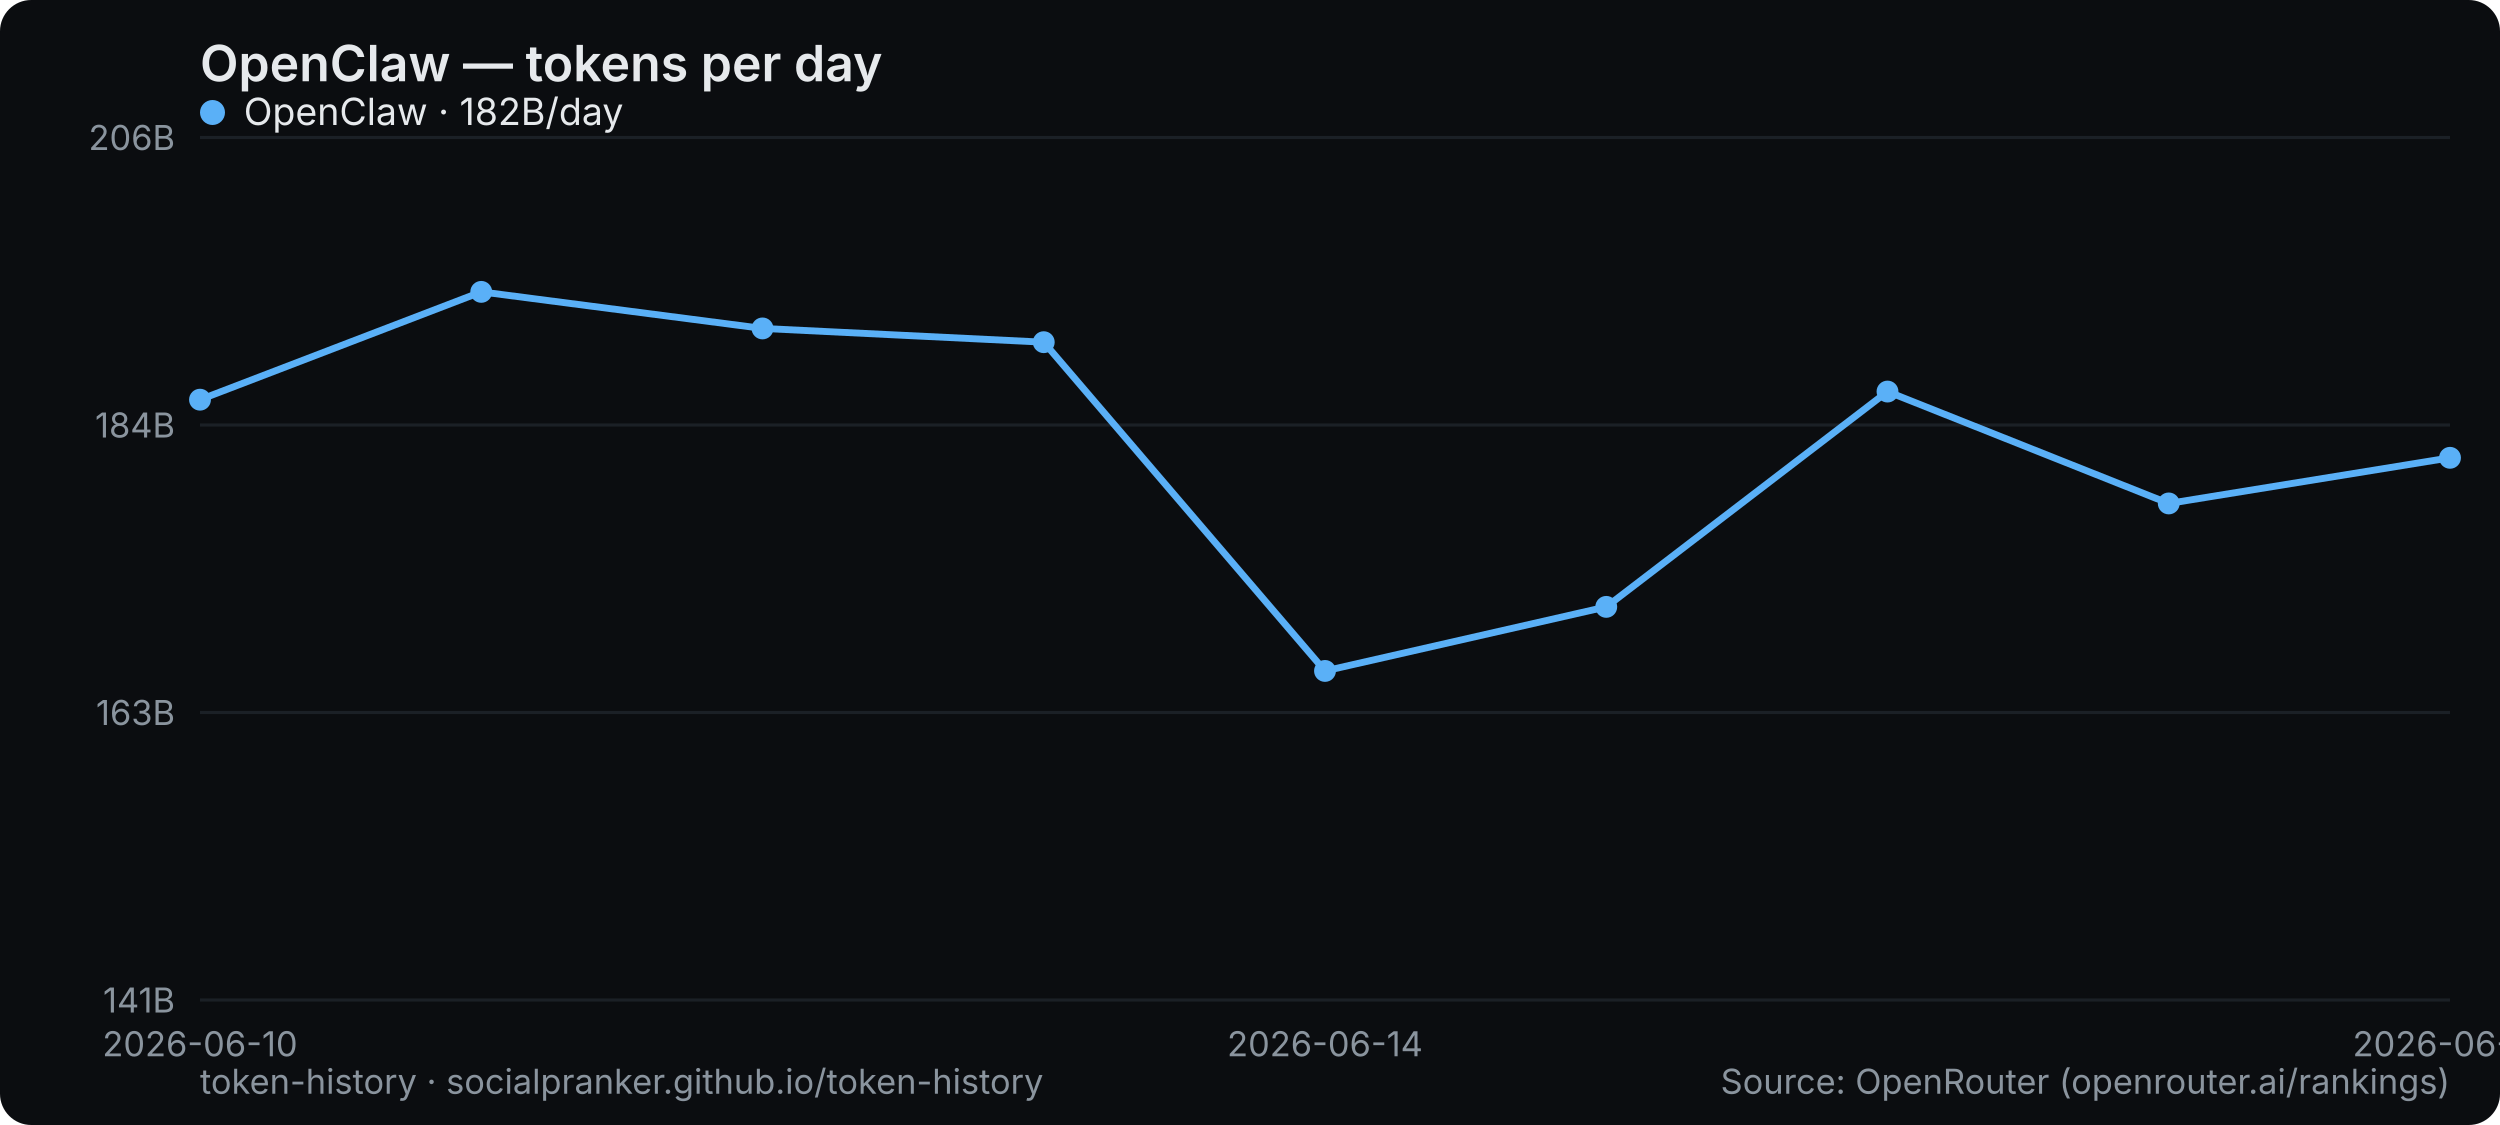
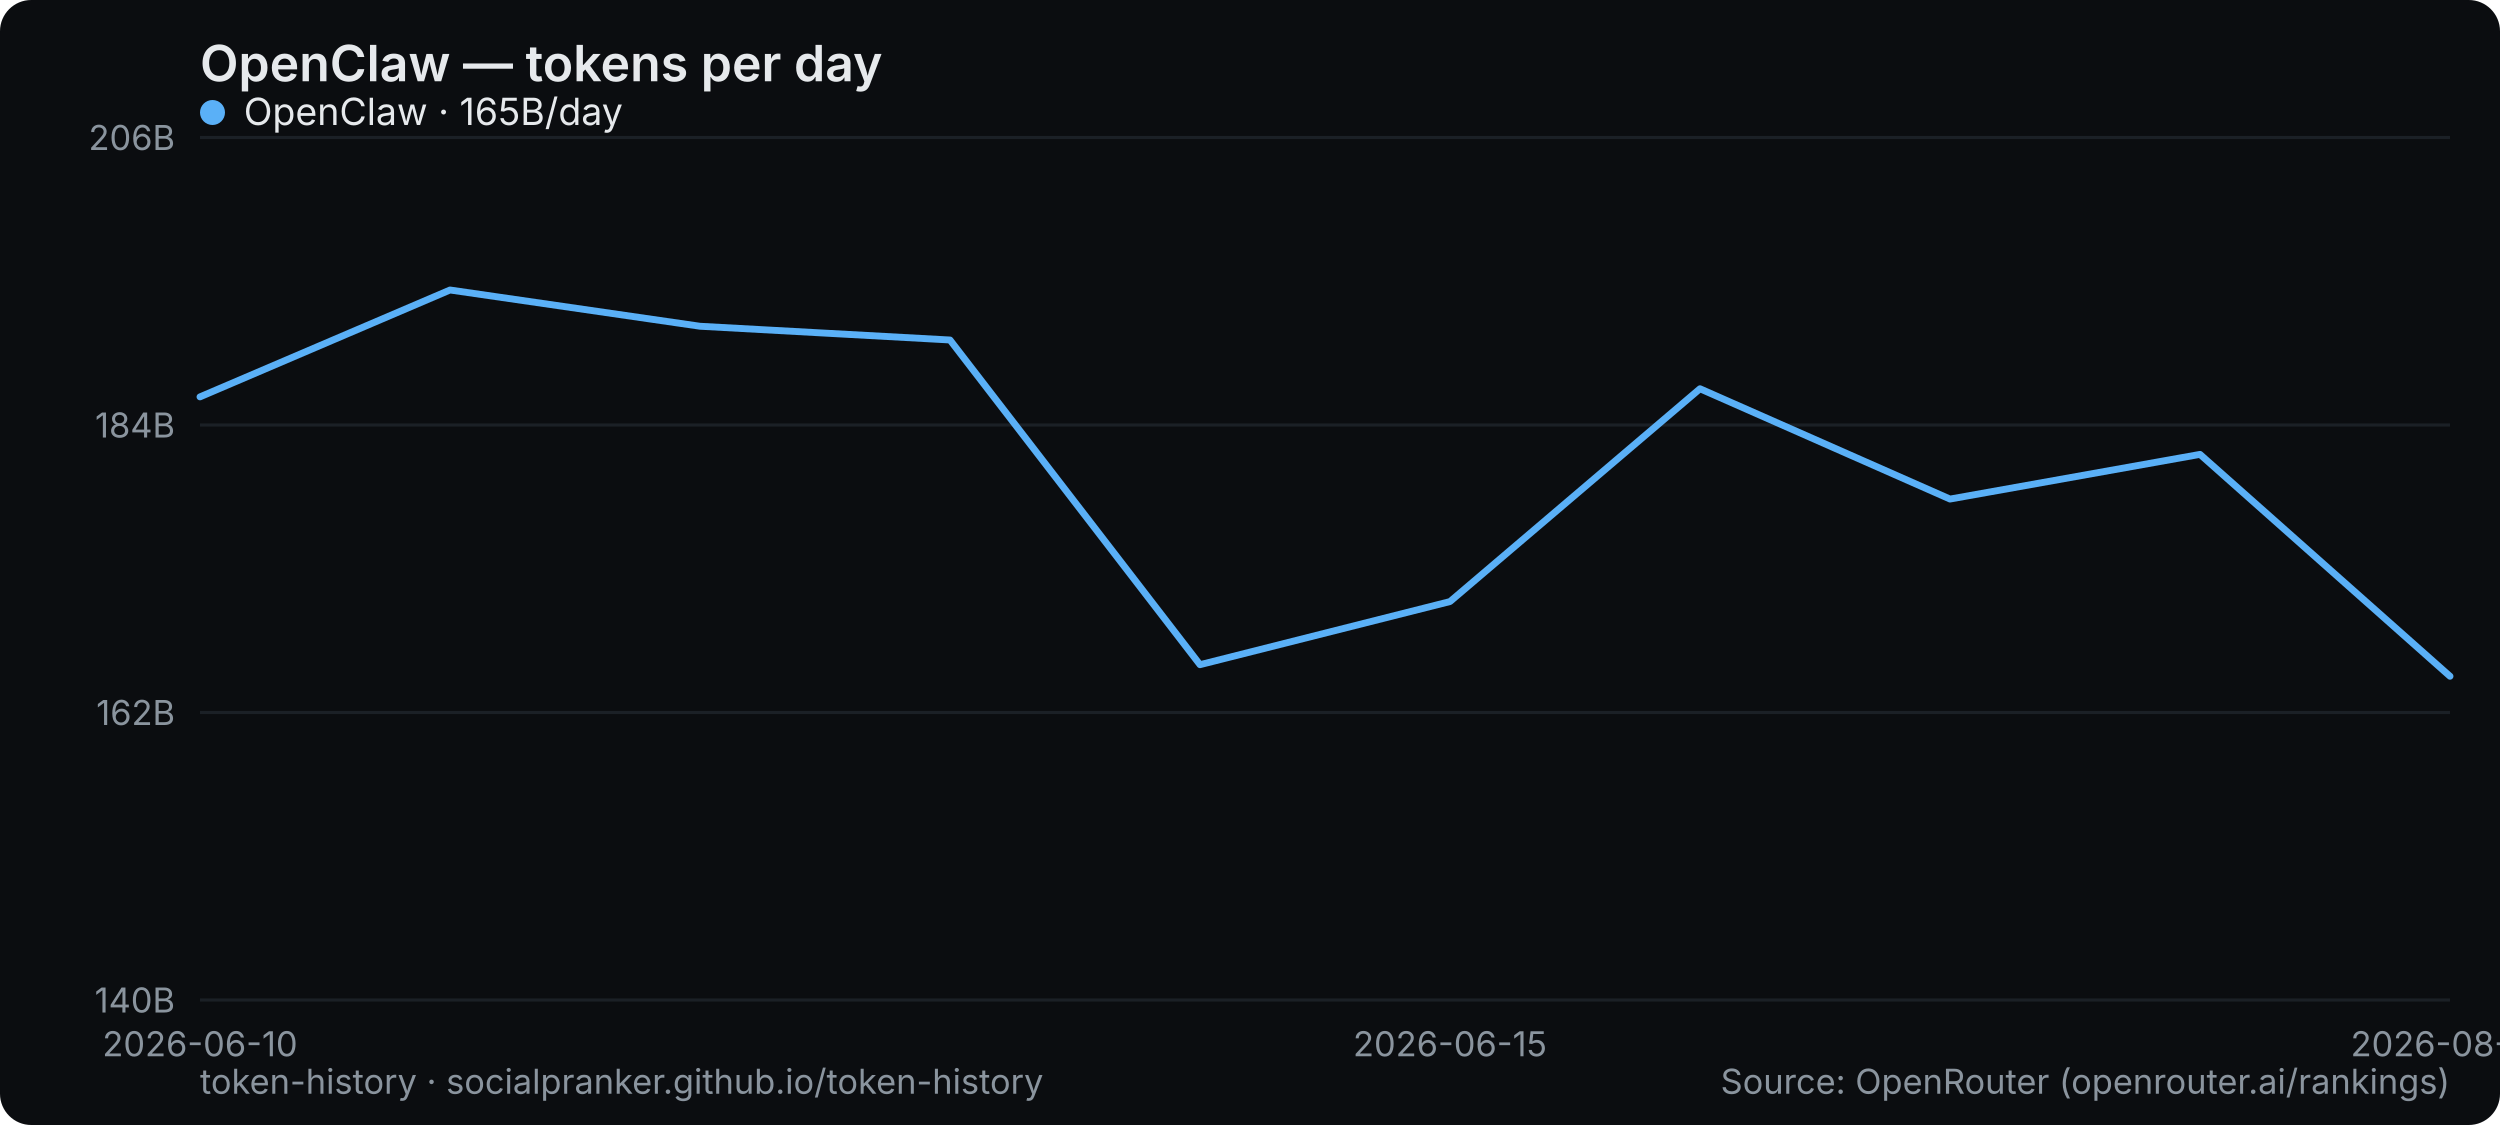
<svg xmlns="http://www.w3.org/2000/svg" width="800" height="360" viewBox="0 0 800 360" role="img" aria-label="OpenClaw — tokens per day">
  <rect width="800" height="360" rx="10" fill="#0b0d10" />
  <text x="64" y="26" font-family="system-ui,-apple-system,Segoe UI,sans-serif" font-size="16" font-weight="600" fill="#e6e9ec">OpenClaw — tokens per day</text>
  <line x1="64" y1="320" x2="784" y2="320" stroke="#1b2026" stroke-width="1" />
-   <text x="56" y="324" text-anchor="end" font-family="system-ui,-apple-system,Segoe UI,sans-serif" font-size="11" fill="#8a949e">141B</text>
+   <text x="56" y="324" text-anchor="end" font-family="system-ui,-apple-system,Segoe UI,sans-serif" font-size="11" fill="#8a949e">140B</text>
  <line x1="64" y1="228" x2="784" y2="228" stroke="#1b2026" stroke-width="1" />
-   <text x="56" y="232" text-anchor="end" font-family="system-ui,-apple-system,Segoe UI,sans-serif" font-size="11" fill="#8a949e">163B</text>
+   <text x="56" y="232" text-anchor="end" font-family="system-ui,-apple-system,Segoe UI,sans-serif" font-size="11" fill="#8a949e">162B</text>
  <line x1="64" y1="136" x2="784" y2="136" stroke="#1b2026" stroke-width="1" />
  <text x="56" y="140" text-anchor="end" font-family="system-ui,-apple-system,Segoe UI,sans-serif" font-size="11" fill="#8a949e">184B</text>
  <line x1="64" y1="44" x2="784" y2="44" stroke="#1b2026" stroke-width="1" />
  <text x="56" y="48" text-anchor="end" font-family="system-ui,-apple-system,Segoe UI,sans-serif" font-size="11" fill="#8a949e">206B</text>
  <text x="64" y="338" text-anchor="middle" font-family="system-ui,-apple-system,Segoe UI,sans-serif" font-size="11" fill="#8a949e">2026-06-10</text>
-   <text x="424" y="338" text-anchor="middle" font-family="system-ui,-apple-system,Segoe UI,sans-serif" font-size="11" fill="#8a949e">2026-06-14</text>
-   <text x="784" y="338" text-anchor="middle" font-family="system-ui,-apple-system,Segoe UI,sans-serif" font-size="11" fill="#8a949e">2026-06-18</text>
-   <polyline points="64.0,127.9 154.0,93.4 244.0,105.1 334.0,109.5 424.0,214.7 514.0,194.2 604.0,125.3 694.0,161.1 784.0,146.5" fill="none" stroke="#5ab0f7" stroke-width="2.2" stroke-linejoin="round" stroke-linecap="round" />
-   <circle cx="64.0" cy="127.9" r="3.5" fill="#5ab0f7" />
-   <circle cx="154.0" cy="93.4" r="3.5" fill="#5ab0f7" />
-   <circle cx="244.0" cy="105.1" r="3.5" fill="#5ab0f7" />
-   <circle cx="334.0" cy="109.5" r="3.5" fill="#5ab0f7" />
-   <circle cx="424.0" cy="214.7" r="3.5" fill="#5ab0f7" />
-   <circle cx="514.0" cy="194.2" r="3.5" fill="#5ab0f7" />
-   <circle cx="604.0" cy="125.3" r="3.5" fill="#5ab0f7" />
-   <circle cx="694.0" cy="161.1" r="3.5" fill="#5ab0f7" />
-   <circle cx="784.0" cy="146.5" r="3.5" fill="#5ab0f7" />
+   <text x="464" y="338" text-anchor="middle" font-family="system-ui,-apple-system,Segoe UI,sans-serif" font-size="11" fill="#8a949e">2026-06-15</text>
+   <text x="784" y="338" text-anchor="middle" font-family="system-ui,-apple-system,Segoe UI,sans-serif" font-size="11" fill="#8a949e">2026-08-27</text>
+   <polyline points="64.0,127.0 144.0,92.8 224.0,104.4 304.0,108.8 384.0,212.7 464.0,192.5 544.0,124.4 624.0,159.7 704.0,145.4 784.0,216.4" fill="none" stroke="#5ab0f7" stroke-width="2.2" stroke-linejoin="round" stroke-linecap="round" />
  <g font-family="system-ui,-apple-system,Segoe UI,sans-serif" font-size="12">
    <circle cx="68" cy="36" r="4" fill="#5ab0f7" />
-     <text x="78" y="40" fill="#e6e9ec">OpenClaw · 182B/day</text>
+     <text x="78" y="40" fill="#e6e9ec">OpenClaw · 165B/day</text>
  </g>
  <text x="64" y="350" font-family="system-ui,-apple-system,Segoe UI,sans-serif" font-size="11" fill="#8a949e">token-history · socialpranker.github.io/token-history</text>
  <text x="784" y="350" text-anchor="end" font-family="system-ui,-apple-system,Segoe UI,sans-serif" font-size="11" fill="#8a949e">Source: OpenRouter (openrouter.ai/rankings)</text>
</svg>
